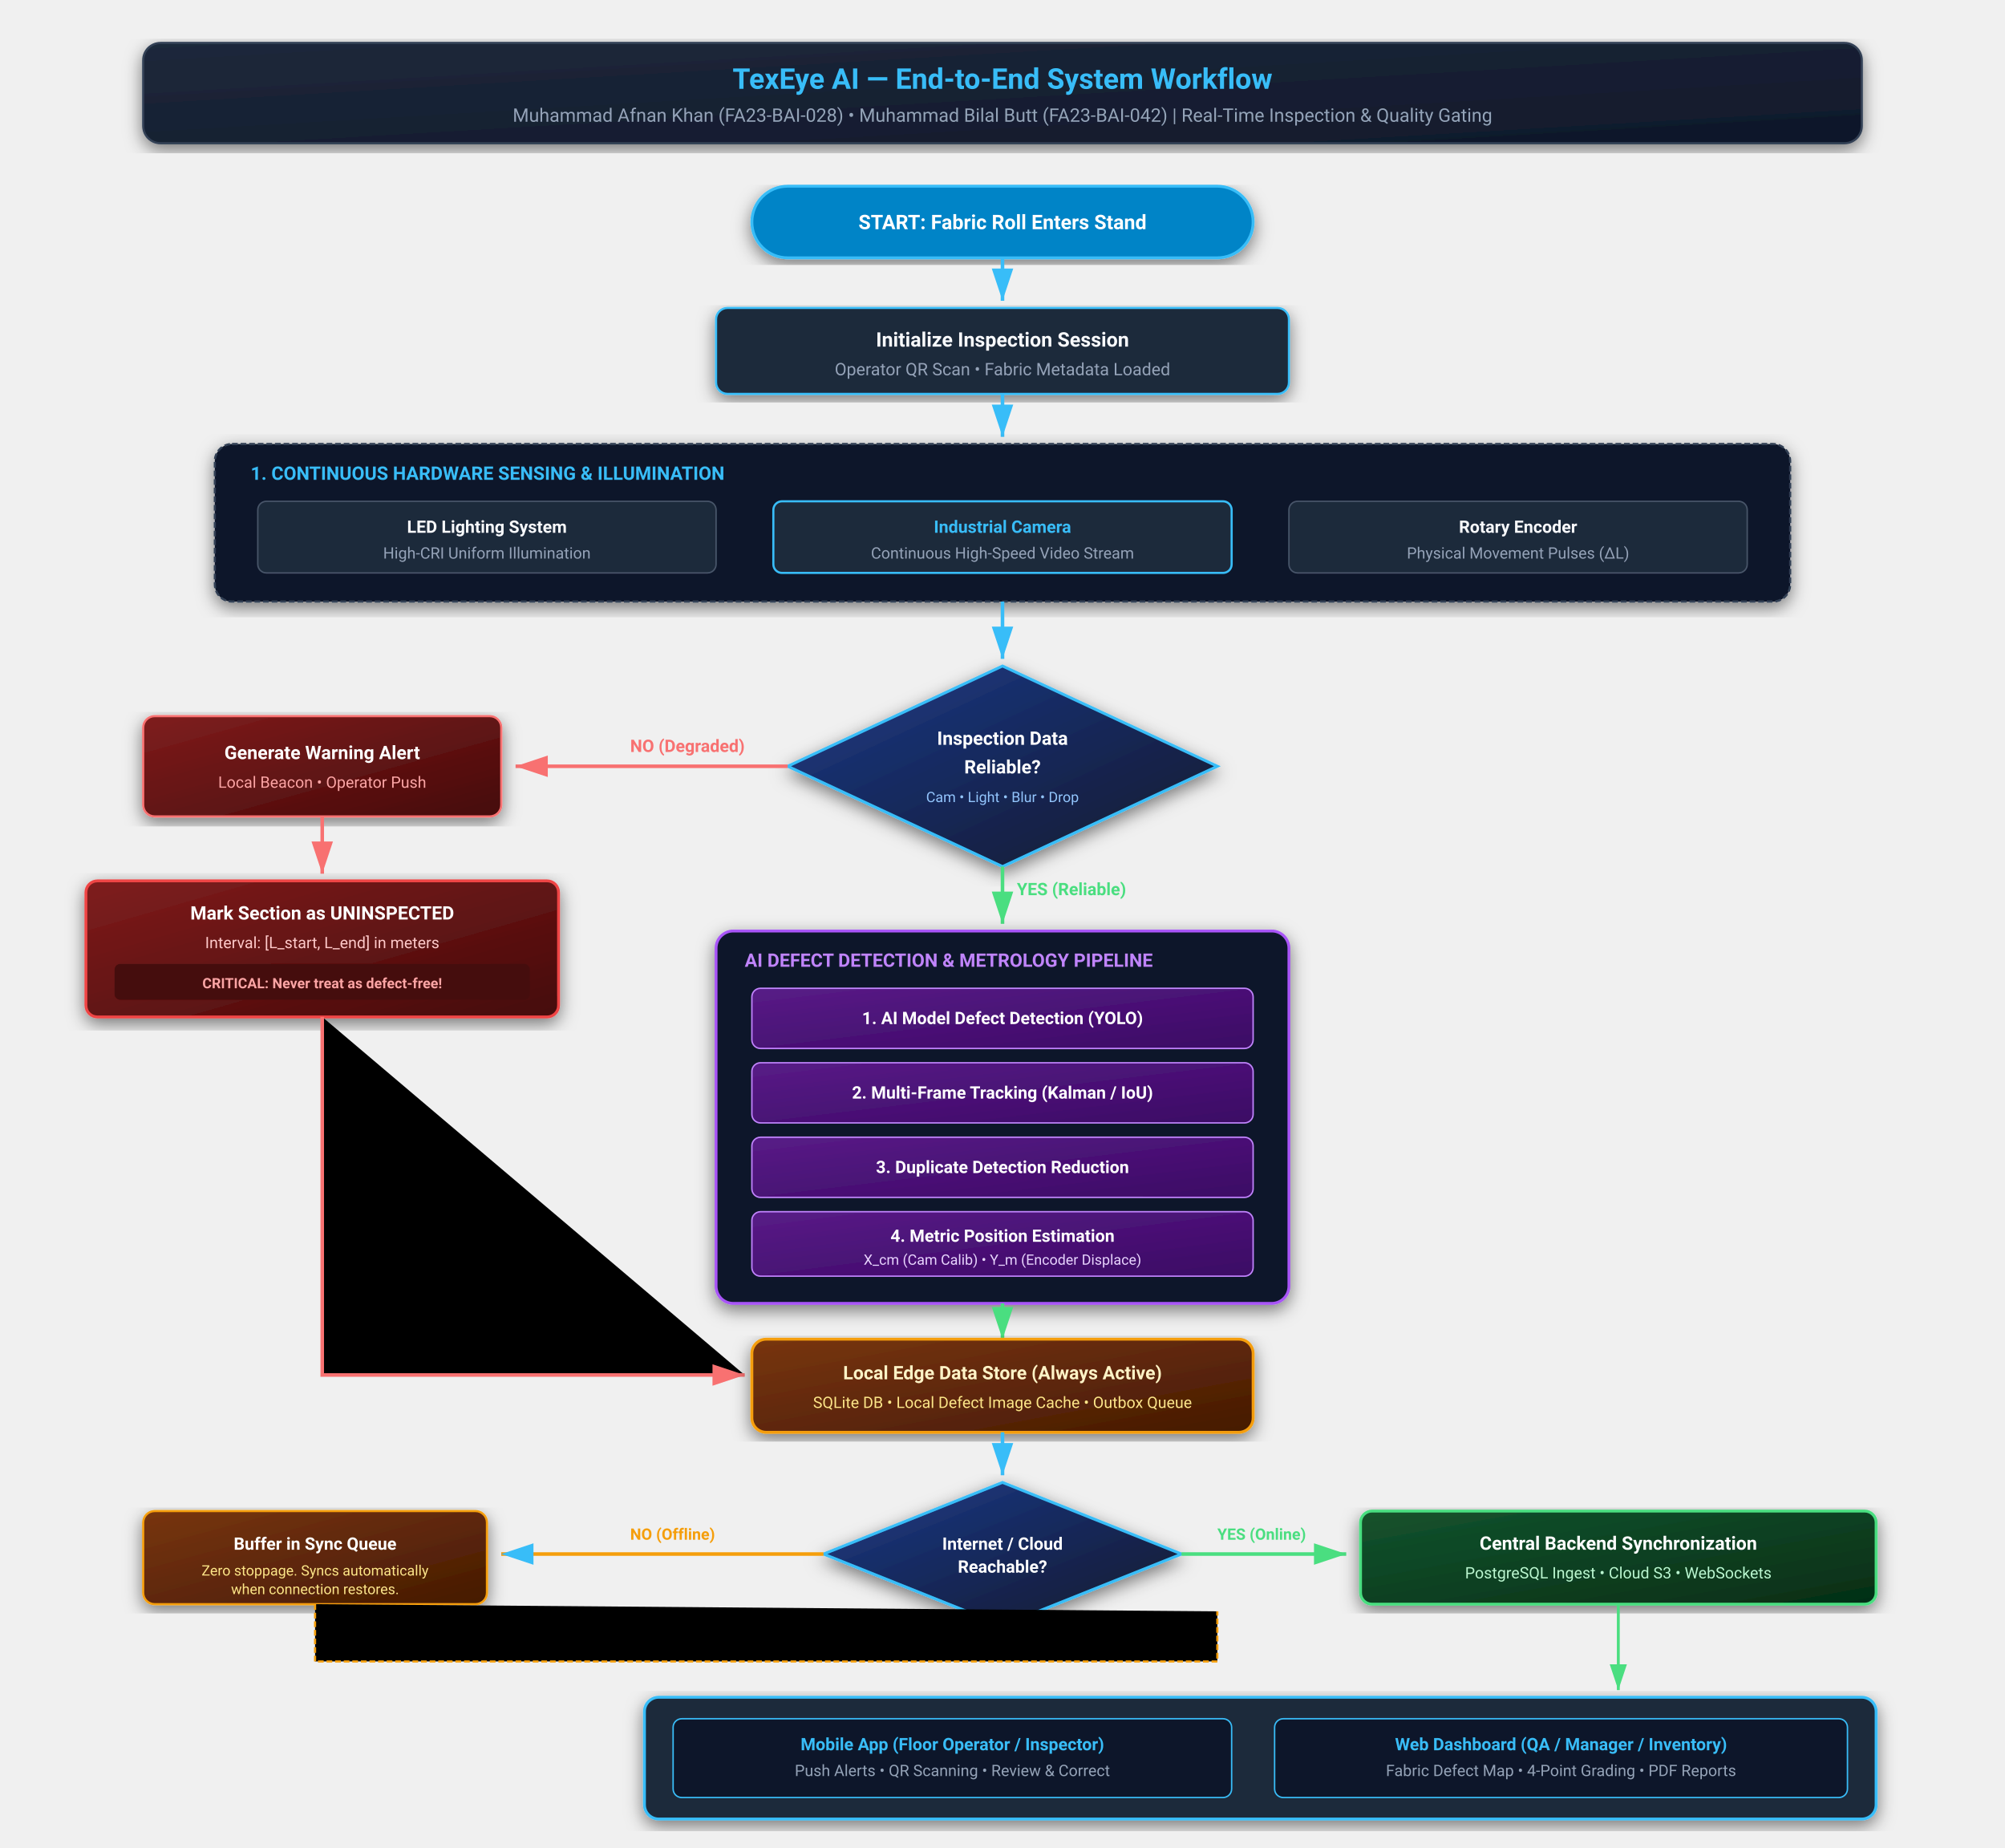
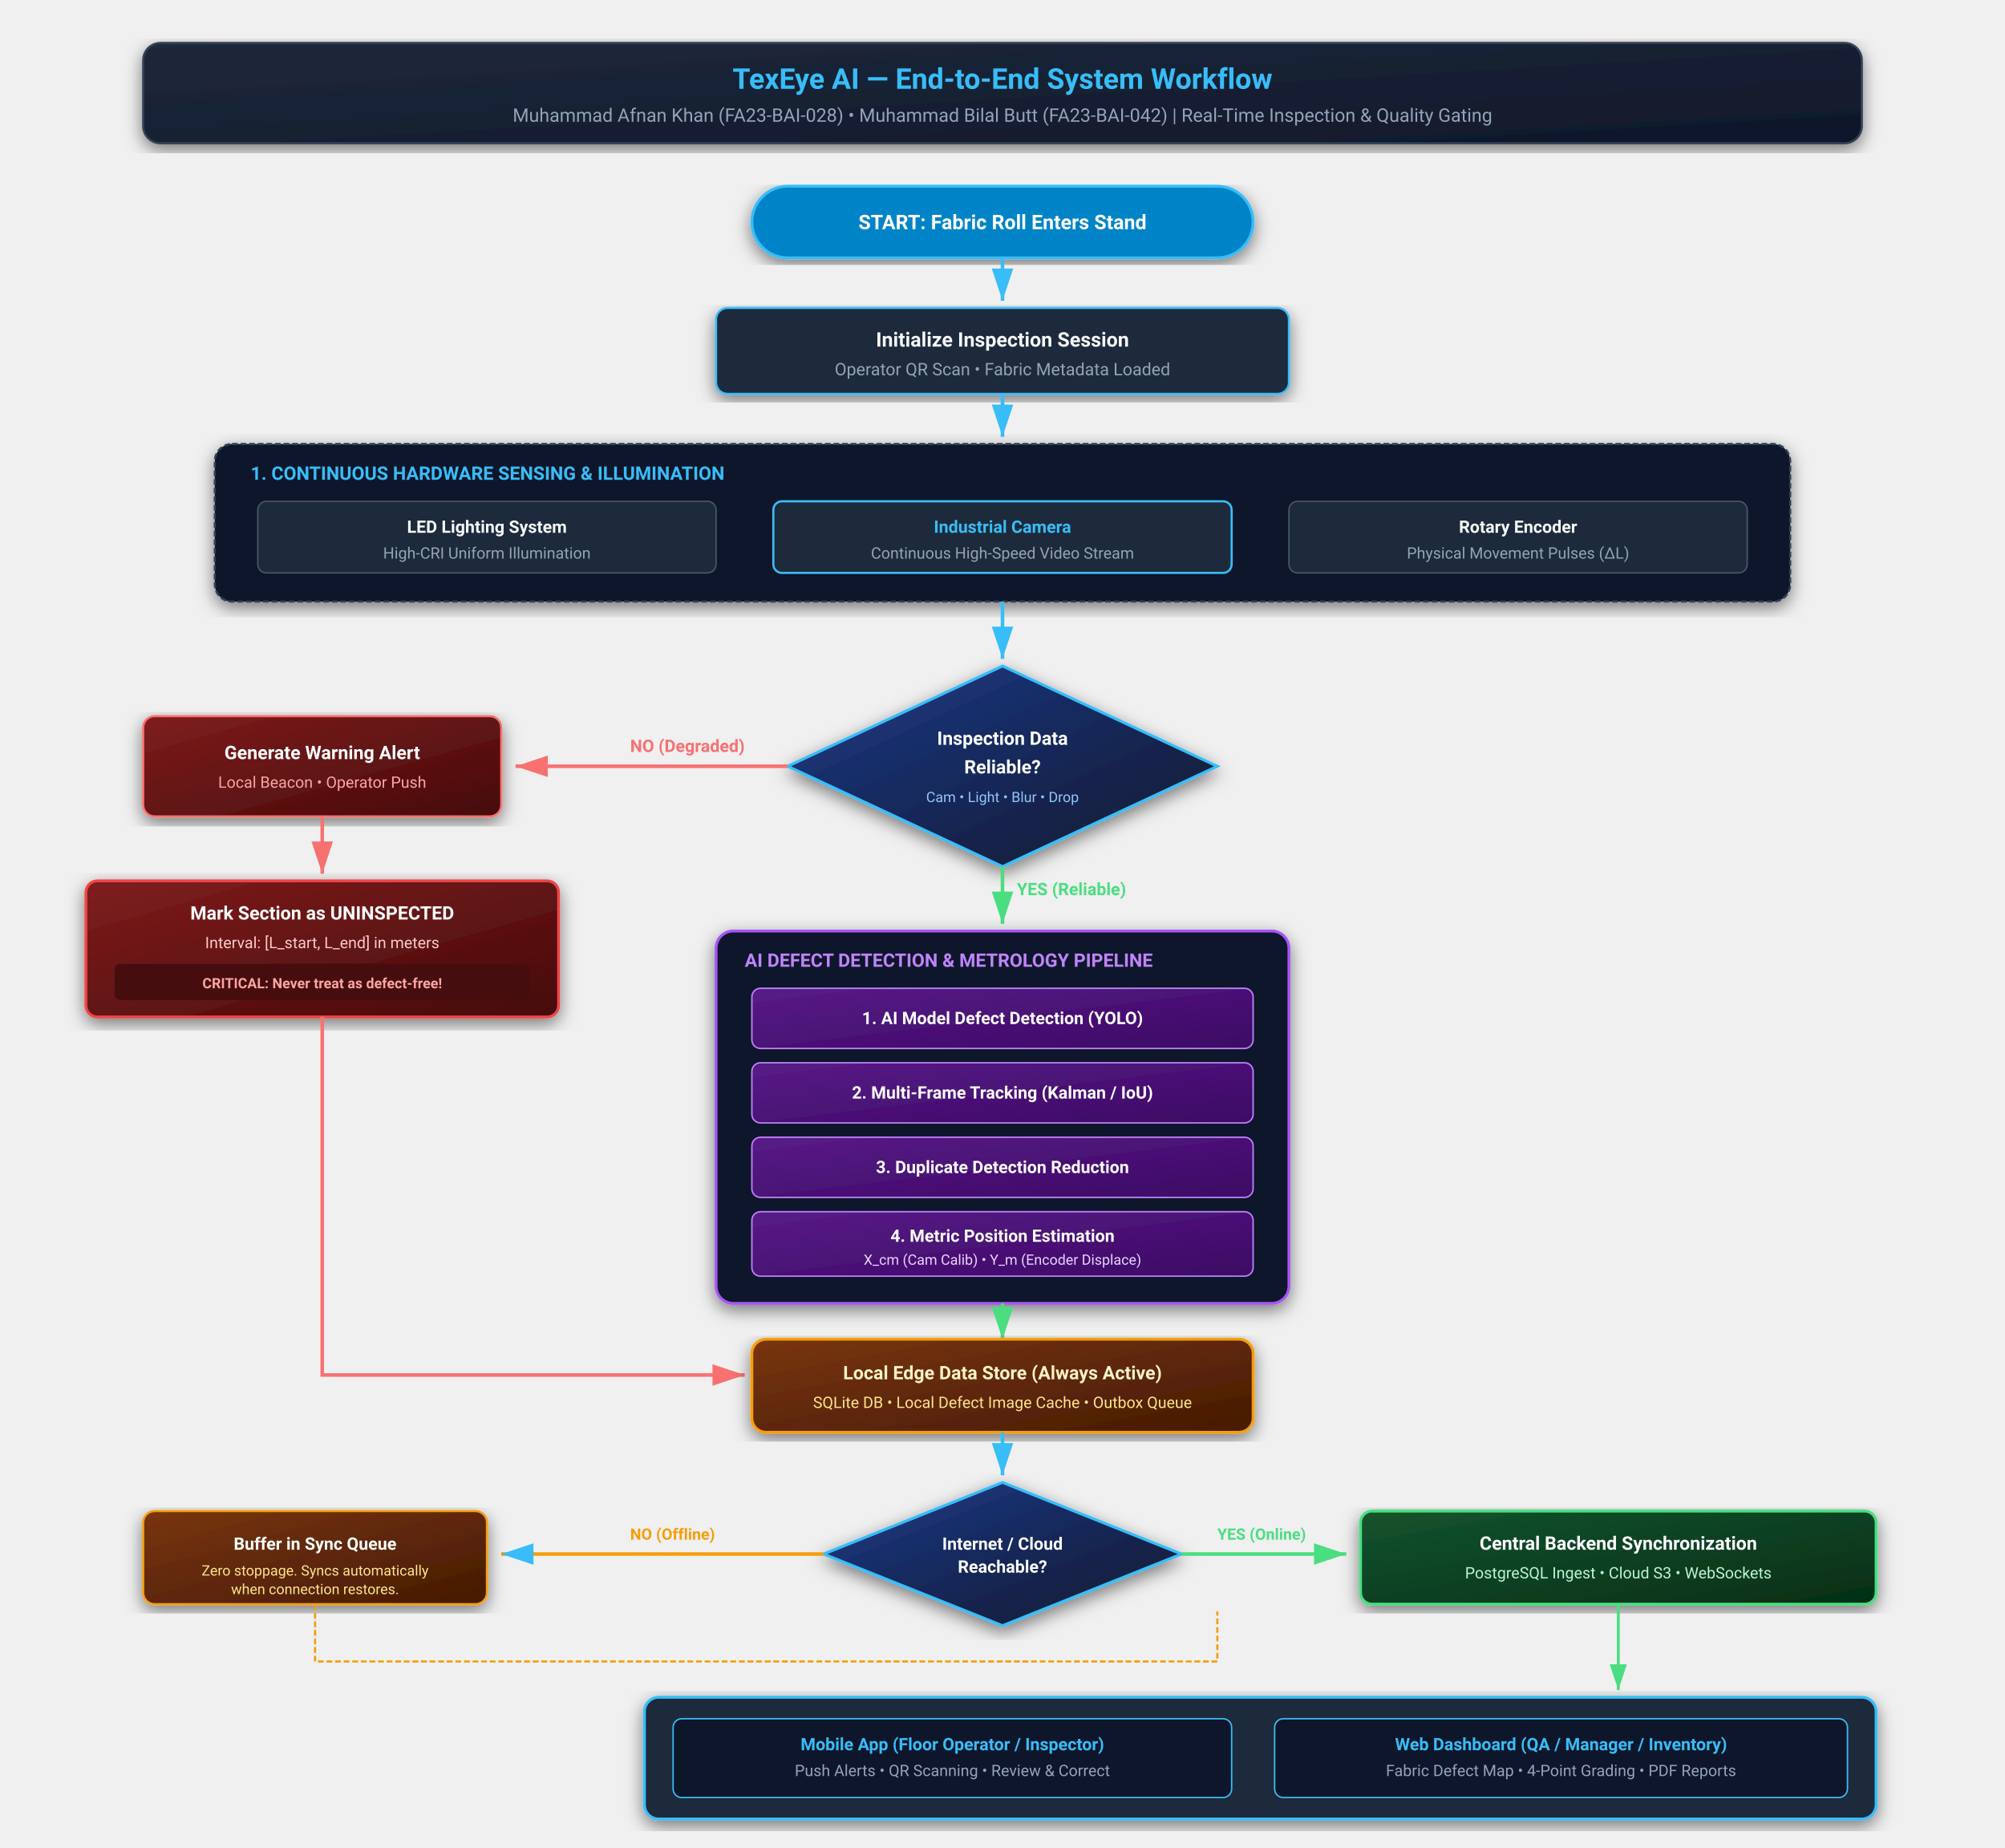
<svg xmlns="http://www.w3.org/2000/svg" viewBox="0 0 1400 1290" width="100%" height="100%" style="background-color: #0b1120; font-family: -apple-system, BlinkMacSystemFont, 'Segoe UI', Roboto, Helvetica, Arial, sans-serif;">
  <defs>
    <linearGradient id="headerGrad" x1="0%" y1="0%" x2="100%" y2="100%">
      <stop offset="0%" stop-color="#1e293b" />
      <stop offset="100%" stop-color="#0f172a" />
    </linearGradient>
    <linearGradient id="blueCard" x1="0%" y1="0%" x2="100%" y2="100%">
      <stop offset="0%" stop-color="#1e3a8a" />
      <stop offset="100%" stop-color="#0f172a" />
    </linearGradient>
    <linearGradient id="greenCard" x1="0%" y1="0%" x2="100%" y2="100%">
      <stop offset="0%" stop-color="#14532d" />
      <stop offset="100%" stop-color="#052e16" />
    </linearGradient>
    <linearGradient id="purpleCard" x1="0%" y1="0%" x2="100%" y2="100%">
      <stop offset="0%" stop-color="#581c87" />
      <stop offset="100%" stop-color="#3b0764" />
    </linearGradient>
    <linearGradient id="redCard" x1="0%" y1="0%" x2="100%" y2="100%">
      <stop offset="0%" stop-color="#7f1d1d" />
      <stop offset="100%" stop-color="#450a0a" />
    </linearGradient>
    <linearGradient id="amberCard" x1="0%" y1="0%" x2="100%" y2="100%">
      <stop offset="0%" stop-color="#78350f" />
      <stop offset="100%" stop-color="#451a03" />
    </linearGradient>
    <filter id="shadow" x="-10%" y="-10%" width="120%" height="120%">
      <feDropShadow dx="0" dy="4" stdDeviation="6" flood-color="#000000" flood-opacity="0.5" />
    </filter>
    <marker id="arrowBlue" markerWidth="10" markerHeight="10" refX="9" refY="3" orient="auto">
      <path d="M0,0 L0,6 L9,3 z" fill="#38bdf8" />
    </marker>
    <marker id="arrowGreen" markerWidth="10" markerHeight="10" refX="9" refY="3" orient="auto">
      <path d="M0,0 L0,6 L9,3 z" fill="#4ade80" />
    </marker>
    <marker id="arrowRed" markerWidth="10" markerHeight="10" refX="9" refY="3" orient="auto">
      <path d="M0,0 L0,6 L9,3 z" fill="#f87171" />
    </marker>
    <marker id="arrowPurple" markerWidth="10" markerHeight="10" refX="9" refY="3" orient="auto">
      <path d="M0,0 L0,6 L9,3 z" fill="#c084fc" />
    </marker>
  </defs>
  <g transform="translate(100, 30)" filter="url(#shadow)">
    <rect width="1200" height="70" rx="12" fill="url(#headerGrad)" stroke="#334155" stroke-width="1.5" />
    <text x="600" y="32" fill="#38bdf8" font-size="20" font-weight="bold" text-anchor="middle">TexEye AI — End-to-End System Workflow</text>
    <text x="600" y="55" fill="#94a3b8" font-size="13" text-anchor="middle">Muhammad Afnan Khan (FA23-BAI-028) • Muhammad Bilal Butt (FA23-BAI-042) | Real-Time Inspection &amp; Quality Gating</text>
  </g>
  <g transform="translate(525, 130)" filter="url(#shadow)">
    <rect width="350" height="50" rx="25" fill="#0284c7" stroke="#38bdf8" stroke-width="2" />
    <text x="175" y="30" fill="#ffffff" font-size="14" font-weight="bold" text-anchor="middle">START: Fabric Roll Enters Stand</text>
  </g>
-   <path d="M 700 180 L 700 210" stroke="#38bdf8" stroke-width="2.5" marker-end="url(#arrowBlue)" />
+   <path d="M 700 180 L 700 210" stroke="#38bdf8" stroke-width="2.5" marker-end="url(#arrowBlue)" fill="none" />
  <g transform="translate(500, 215)" filter="url(#shadow)">
    <rect width="400" height="60" rx="8" fill="#1e293b" stroke="#38bdf8" stroke-width="1.5" />
    <text x="200" y="27" fill="#f8fafc" font-size="14" font-weight="bold" text-anchor="middle">Initialize Inspection Session</text>
    <text x="200" y="47" fill="#94a3b8" font-size="12" text-anchor="middle">Operator QR Scan • Fabric Metadata Loaded</text>
  </g>
-   <path d="M 700 275 L 700 305" stroke="#38bdf8" stroke-width="2.5" marker-end="url(#arrowBlue)" />
+   <path d="M 700 275 L 700 305" stroke="#38bdf8" stroke-width="2.5" marker-end="url(#arrowBlue)" fill="none" />
  <g transform="translate(150, 310)" filter="url(#shadow)">
    <rect width="1100" height="110" rx="12" fill="#0f172a" stroke="#334155" stroke-width="1.5" stroke-dasharray="4 2" />
    <text x="25" y="25" fill="#38bdf8" font-size="13" font-weight="bold">1. CONTINUOUS HARDWARE SENSING &amp; ILLUMINATION</text>
    <rect x="30" y="40" width="320" height="50" rx="6" fill="#1e293b" stroke="#475569" stroke-width="1" />
    <text x="190" y="62" fill="#f8fafc" font-size="12" font-weight="bold" text-anchor="middle">LED Lighting System</text>
    <text x="190" y="80" fill="#94a3b8" font-size="11" text-anchor="middle">High-CRI Uniform Illumination</text>
    <rect x="390" y="40" width="320" height="50" rx="6" fill="#1e293b" stroke="#38bdf8" stroke-width="1.5" />
    <text x="550" y="62" fill="#38bdf8" font-size="12" font-weight="bold" text-anchor="middle">Industrial Camera</text>
    <text x="550" y="80" fill="#94a3b8" font-size="11" text-anchor="middle">Continuous High-Speed Video Stream</text>
    <rect x="750" y="40" width="320" height="50" rx="6" fill="#1e293b" stroke="#475569" stroke-width="1" />
    <text x="910" y="62" fill="#f8fafc" font-size="12" font-weight="bold" text-anchor="middle">Rotary Encoder</text>
    <text x="910" y="80" fill="#94a3b8" font-size="11" text-anchor="middle">Physical Movement Pulses (ΔL)</text>
  </g>
-   <path d="M 700 420 L 700 460" stroke="#38bdf8" stroke-width="2.5" marker-end="url(#arrowBlue)" />
+   <path d="M 700 420 L 700 460" stroke="#38bdf8" stroke-width="2.5" marker-end="url(#arrowBlue)" fill="none" />
  <g transform="translate(550, 465)" filter="url(#shadow)">
    <polygon points="150,0 300,70 150,140 0,70" fill="url(#blueCard)" stroke="#38bdf8" stroke-width="2" />
    <text x="150" y="55" fill="#ffffff" font-size="13" font-weight="bold" text-anchor="middle">Inspection Data</text>
    <text x="150" y="75" fill="#ffffff" font-size="13" font-weight="bold" text-anchor="middle">Reliable?</text>
    <text x="150" y="95" fill="#93c5fd" font-size="10" text-anchor="middle">Cam • Light • Blur • Drop</text>
  </g>
-   <path d="M 550 535 L 360 535" stroke="#f87171" stroke-width="2.5" marker-end="url(#arrowRed)" />
+   <path d="M 550 535 L 360 535" stroke="#f87171" stroke-width="2.5" marker-end="url(#arrowRed)" fill="none" />
  <text x="440" y="525" fill="#f87171" font-size="12" font-weight="bold">NO (Degraded)</text>
  <g transform="translate(100, 500)" filter="url(#shadow)">
    <rect width="250" height="70" rx="8" fill="url(#redCard)" stroke="#f87171" stroke-width="1.5" />
    <text x="125" y="30" fill="#ffffff" font-size="13" font-weight="bold" text-anchor="middle">Generate Warning Alert</text>
    <text x="125" y="50" fill="#fca5a5" font-size="11" text-anchor="middle">Local Beacon • Operator Push</text>
  </g>
-   <path d="M 225 570 L 225 610" stroke="#f87171" stroke-width="2.5" marker-end="url(#arrowRed)" />
+   <path d="M 225 570 L 225 610" stroke="#f87171" stroke-width="2.5" marker-end="url(#arrowRed)" fill="none" />
  <g transform="translate(60, 615)" filter="url(#shadow)">
    <rect width="330" height="95" rx="8" fill="url(#redCard)" stroke="#ef4444" stroke-width="2" />
    <text x="165" y="27" fill="#ffffff" font-size="13" font-weight="bold" text-anchor="middle">Mark Section as UNINSPECTED</text>
    <text x="165" y="47" fill="#fecaca" font-size="11" text-anchor="middle">Interval: [L_start, L_end] in meters</text>
    <rect x="20" y="58" width="290" height="25" rx="4" fill="#450a0a" />
    <text x="165" y="75" fill="#fca5a5" font-size="10" font-weight="bold" text-anchor="middle">CRITICAL: Never treat as defect-free!</text>
  </g>
-   <path d="M 700 605 L 700 645" stroke="#4ade80" stroke-width="2.5" marker-end="url(#arrowGreen)" />
+   <path d="M 700 605 L 700 645" stroke="#4ade80" stroke-width="2.5" marker-end="url(#arrowGreen)" fill="none" />
  <text x="710" y="625" fill="#4ade80" font-size="12" font-weight="bold">YES (Reliable)</text>
  <g transform="translate(500, 650)" filter="url(#shadow)">
    <rect width="400" height="260" rx="12" fill="#0f172a" stroke="#a855f7" stroke-width="2" />
    <text x="20" y="25" fill="#c084fc" font-size="13" font-weight="bold">AI DEFECT DETECTION &amp; METROLOGY PIPELINE</text>
    <rect x="25" y="40" width="350" height="42" rx="6" fill="url(#purpleCard)" stroke="#c084fc" stroke-width="1" />
    <text x="200" y="65" fill="#ffffff" font-size="12" font-weight="bold" text-anchor="middle">1. AI Model Defect Detection (YOLO)</text>
    <rect x="25" y="92" width="350" height="42" rx="6" fill="url(#purpleCard)" stroke="#c084fc" stroke-width="1" />
    <text x="200" y="117" fill="#ffffff" font-size="12" font-weight="bold" text-anchor="middle">2. Multi-Frame Tracking (Kalman / IoU)</text>
    <rect x="25" y="144" width="350" height="42" rx="6" fill="url(#purpleCard)" stroke="#c084fc" stroke-width="1" />
    <text x="200" y="169" fill="#ffffff" font-size="12" font-weight="bold" text-anchor="middle">3. Duplicate Detection Reduction</text>
    <rect x="25" y="196" width="350" height="45" rx="6" fill="url(#purpleCard)" stroke="#c084fc" stroke-width="1" />
    <text x="200" y="217" fill="#ffffff" font-size="12" font-weight="bold" text-anchor="middle">4. Metric Position Estimation</text>
    <text x="200" y="233" fill="#e9d5ff" font-size="10" text-anchor="middle">X_cm (Cam Calib) • Y_m (Encoder Displace)</text>
  </g>
-   <path d="M 225 710 L 225 960 L 520 960" stroke="#f87171" stroke-width="2.5" marker-end="url(#arrowRed)" />
-   <path d="M 700 910 L 700 935" stroke="#4ade80" stroke-width="2.5" marker-end="url(#arrowGreen)" />
+   <path d="M 225 710 L 225 960 L 520 960" stroke="#f87171" stroke-width="2.5" marker-end="url(#arrowRed)" fill="none" />
+   <path d="M 700 910 L 700 935" stroke="#4ade80" stroke-width="2.5" marker-end="url(#arrowGreen)" fill="none" />
  <g transform="translate(525, 935)" filter="url(#shadow)">
    <rect width="350" height="65" rx="10" fill="url(#amberCard)" stroke="#f59e0b" stroke-width="2" />
    <text x="175" y="28" fill="#fef3c7" font-size="13" font-weight="bold" text-anchor="middle">Local Edge Data Store (Always Active)</text>
    <text x="175" y="48" fill="#fde68a" font-size="11" text-anchor="middle">SQLite DB • Local Defect Image Cache • Outbox Queue</text>
  </g>
-   <path d="M 700 1000 L 700 1030" stroke="#38bdf8" stroke-width="2.5" marker-end="url(#arrowBlue)" />
+   <path d="M 700 1000 L 700 1030" stroke="#38bdf8" stroke-width="2.5" marker-end="url(#arrowBlue)" fill="none" />
  <g transform="translate(575, 1035)" filter="url(#shadow)">
    <polygon points="125,0 250,50 125,100 0,50" fill="url(#blueCard)" stroke="#38bdf8" stroke-width="2" />
    <text x="125" y="47" fill="#ffffff" font-size="12" font-weight="bold" text-anchor="middle">Internet / Cloud</text>
    <text x="125" y="63" fill="#ffffff" font-size="12" font-weight="bold" text-anchor="middle">Reachable?</text>
  </g>
-   <path d="M 575 1085 L 350 1085" stroke="#f59e0b" stroke-width="2.5" marker-end="url(#arrowBlue)" />
+   <path d="M 575 1085 L 350 1085" stroke="#f59e0b" stroke-width="2.5" marker-end="url(#arrowBlue)" fill="none" />
  <text x="440" y="1075" fill="#f59e0b" font-size="11" font-weight="bold">NO (Offline)</text>
  <g transform="translate(100, 1055)" filter="url(#shadow)">
    <rect width="240" height="65" rx="8" fill="url(#amberCard)" stroke="#f59e0b" stroke-width="1.5" />
    <text x="120" y="27" fill="#ffffff" font-size="12" font-weight="bold" text-anchor="middle">Buffer in Sync Queue</text>
    <text x="120" y="45" fill="#fde68a" font-size="10" text-anchor="middle">Zero stoppage. Syncs automatically</text>
    <text x="120" y="58" fill="#fde68a" font-size="10" text-anchor="middle">when connection restores.</text>
  </g>
-   <path d="M 220 1120 L 220 1160 L 850 1160 L 850 1125" stroke="#f59e0b" stroke-width="1.5" stroke-dasharray="4 2" />
-   <path d="M 825 1085 L 940 1085" stroke="#4ade80" stroke-width="2.5" marker-end="url(#arrowGreen)" />
+   <path d="M 220 1120 L 220 1160 L 850 1160 L 850 1125" stroke="#f59e0b" stroke-width="1.5" stroke-dasharray="4 2" fill="none" />
+   <path d="M 825 1085 L 940 1085" stroke="#4ade80" stroke-width="2.5" marker-end="url(#arrowGreen)" fill="none" />
  <text x="850" y="1075" fill="#4ade80" font-size="11" font-weight="bold">YES (Online)</text>
  <g transform="translate(950, 1055)" filter="url(#shadow)">
    <rect width="360" height="65" rx="8" fill="url(#greenCard)" stroke="#4ade80" stroke-width="2" />
    <text x="180" y="27" fill="#ffffff" font-size="13" font-weight="bold" text-anchor="middle">Central Backend Synchronization</text>
    <text x="180" y="47" fill="#bbf7d0" font-size="11" text-anchor="middle">PostgreSQL Ingest • Cloud S3 • WebSockets</text>
  </g>
-   <path d="M 1130 1120 L 1130 1180" stroke="#4ade80" stroke-width="2" marker-end="url(#arrowGreen)" />
+   <path d="M 1130 1120 L 1130 1180" stroke="#4ade80" stroke-width="2" marker-end="url(#arrowGreen)" fill="none" />
  <g transform="translate(450, 1185)" filter="url(#shadow)">
    <rect width="860" height="85" rx="10" fill="#1e293b" stroke="#38bdf8" stroke-width="2" />
    <rect x="20" y="15" width="390" height="55" rx="6" fill="#0f172a" stroke="#38bdf8" stroke-width="1" />
    <text x="215" y="37" fill="#38bdf8" font-size="12" font-weight="bold" text-anchor="middle">Mobile App (Floor Operator / Inspector)</text>
    <text x="215" y="55" fill="#94a3b8" font-size="11" text-anchor="middle">Push Alerts • QR Scanning • Review &amp; Correct</text>
    <rect x="440" y="15" width="400" height="55" rx="6" fill="#0f172a" stroke="#38bdf8" stroke-width="1" />
    <text x="640" y="37" fill="#38bdf8" font-size="12" font-weight="bold" text-anchor="middle">Web Dashboard (QA / Manager / Inventory)</text>
    <text x="640" y="55" fill="#94a3b8" font-size="11" text-anchor="middle">Fabric Defect Map • 4-Point Grading • PDF Reports</text>
  </g>
</svg>
